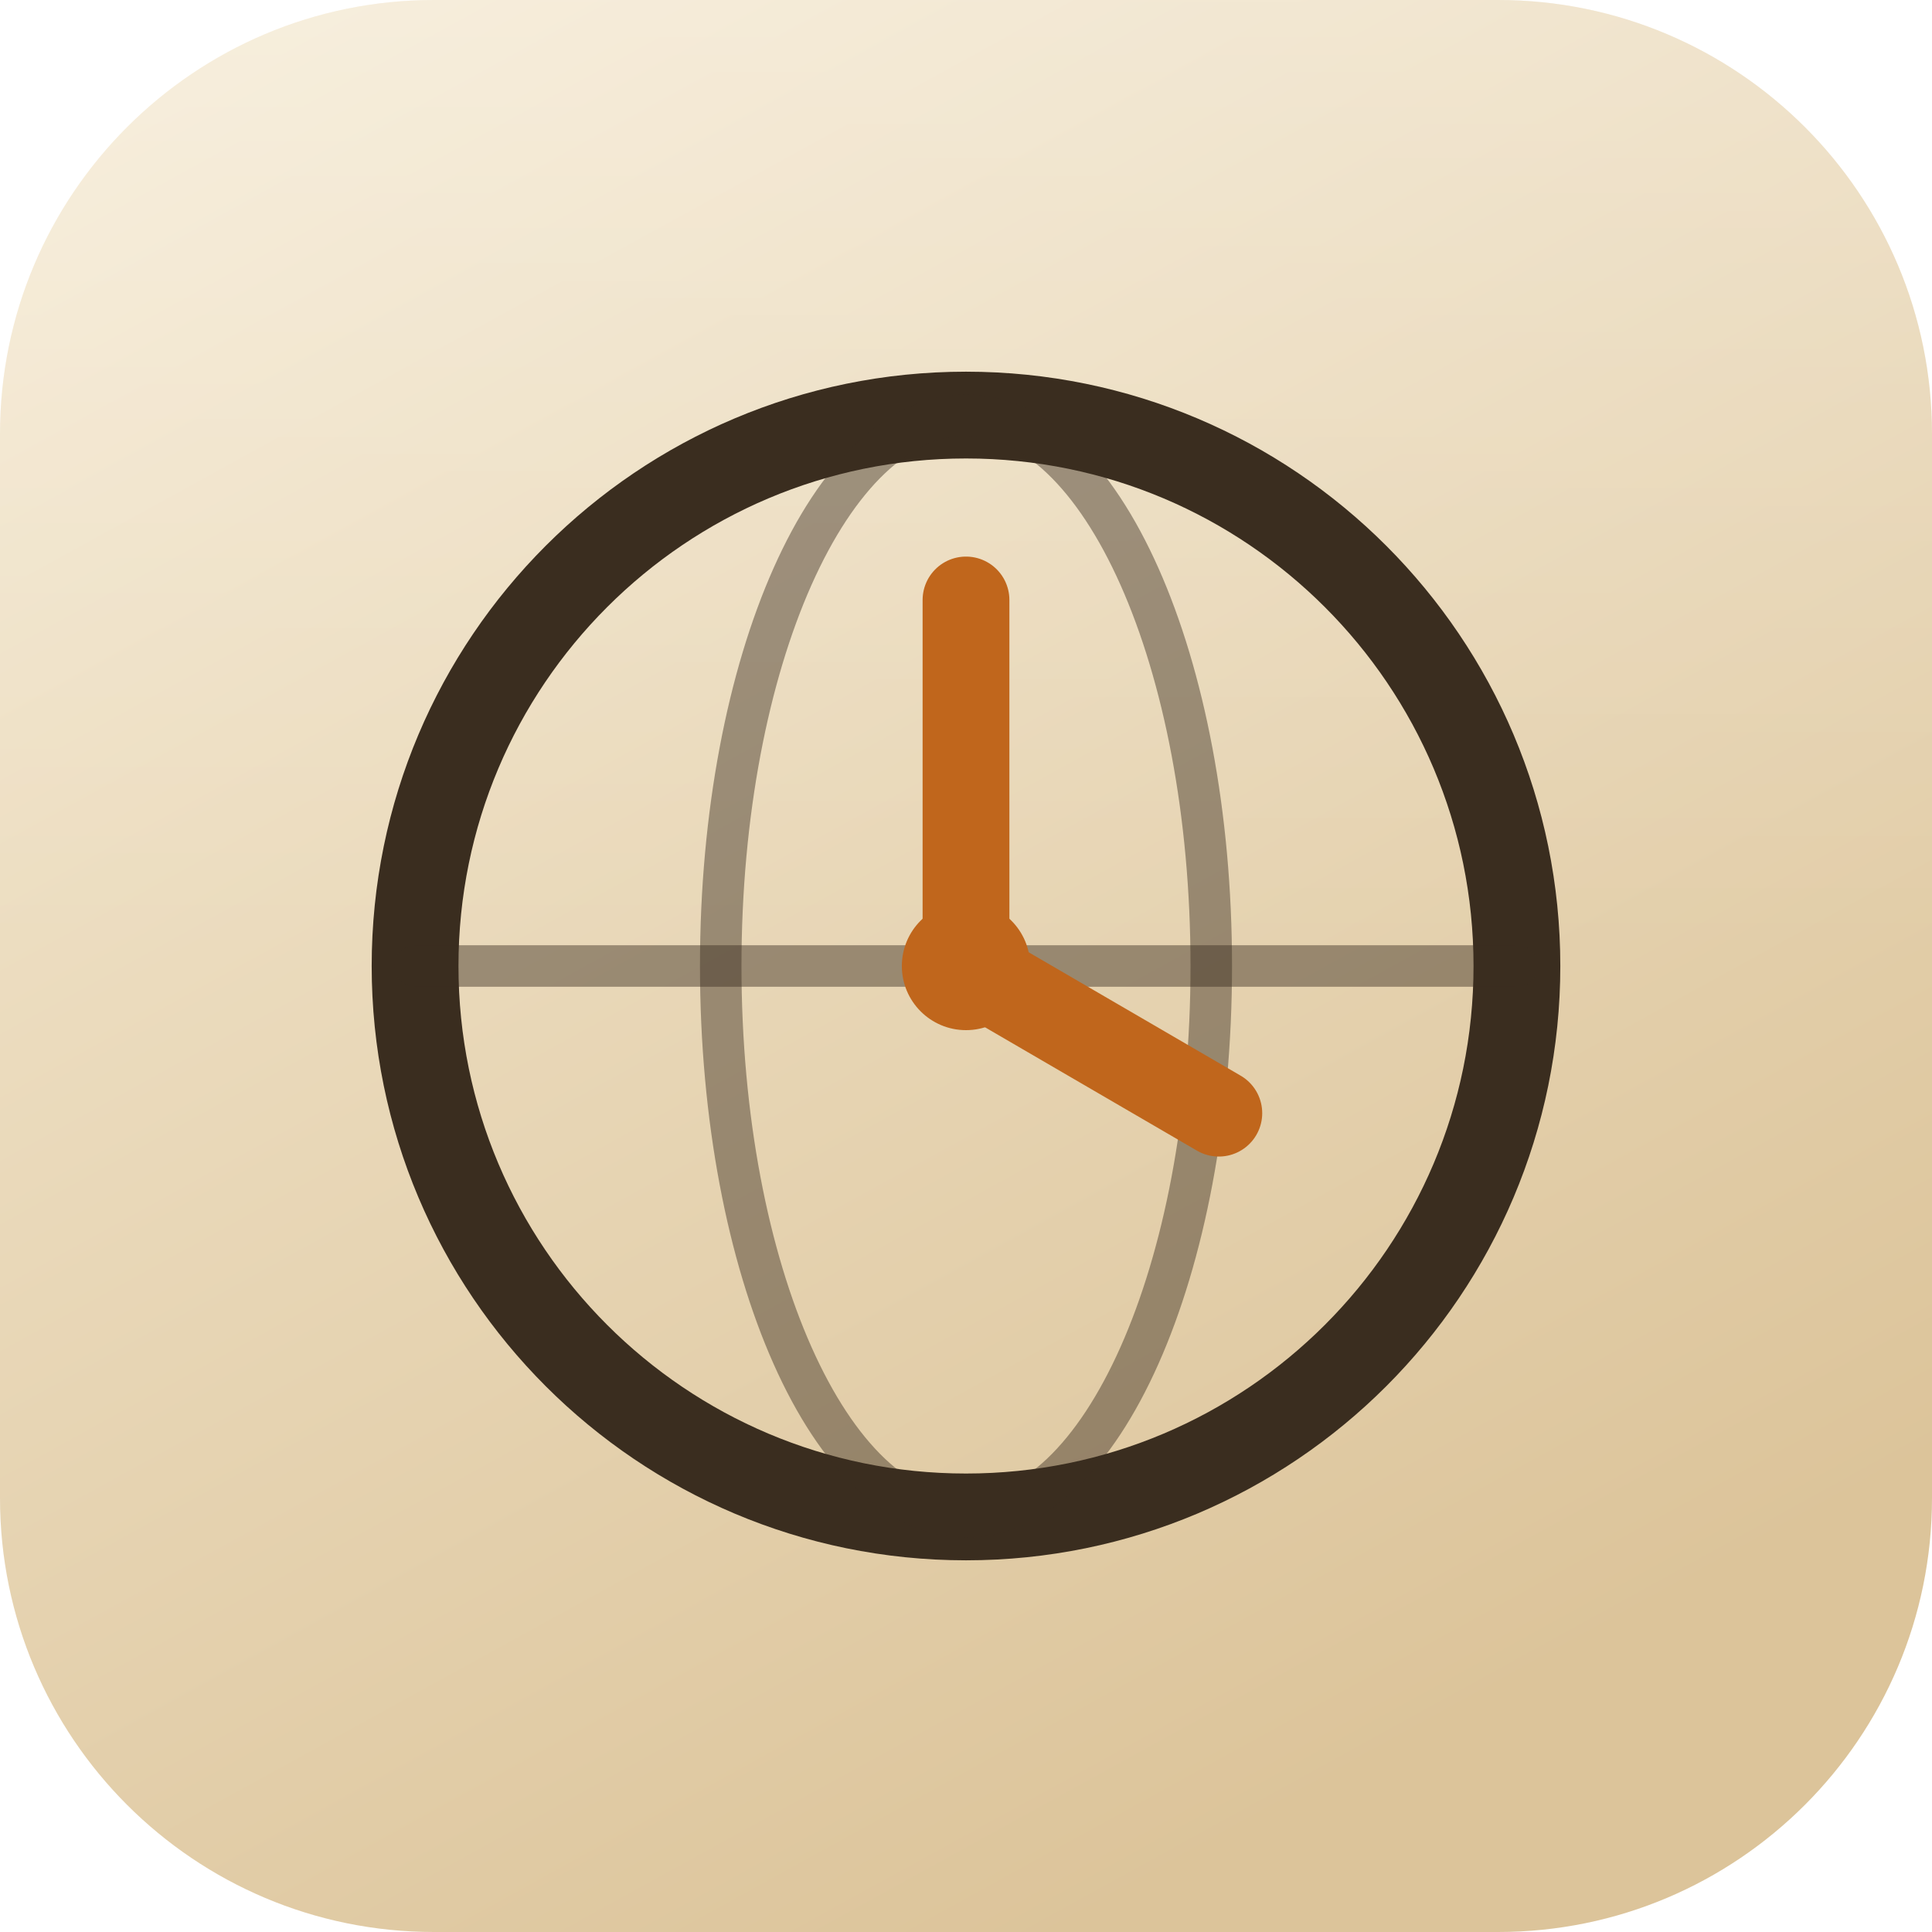
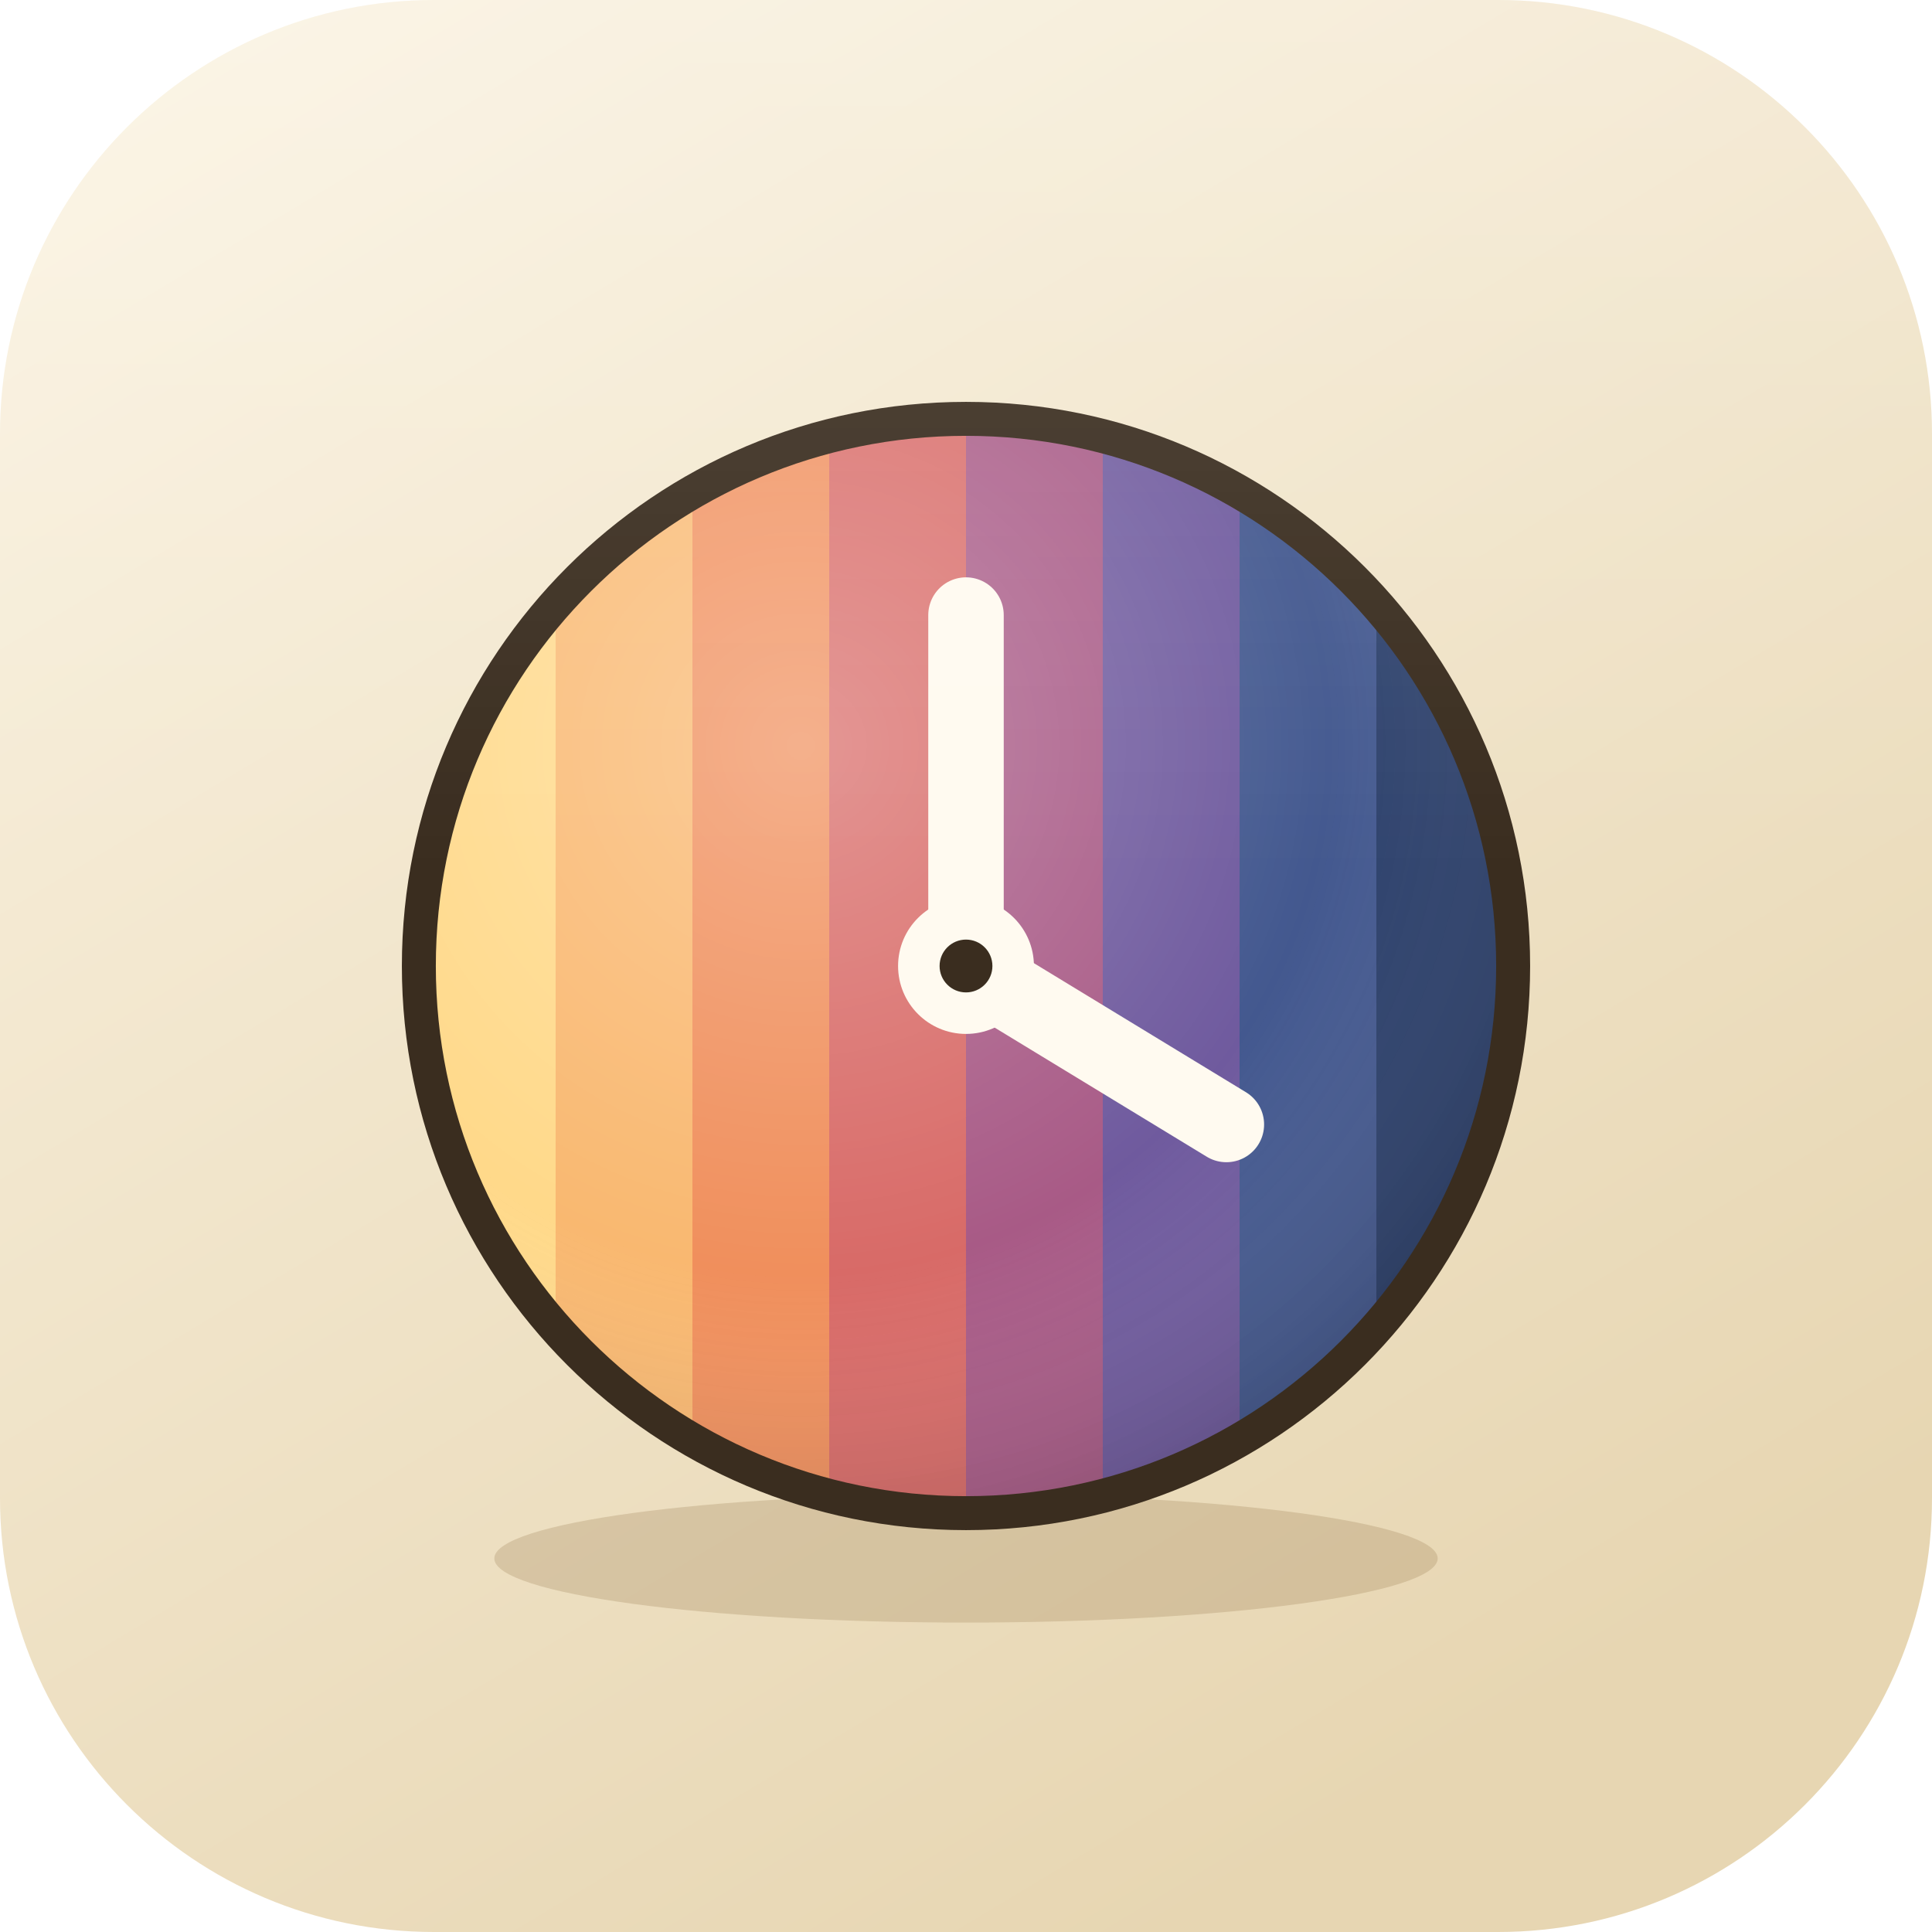
<svg xmlns="http://www.w3.org/2000/svg" viewBox="0 0 1024 1024" width="1024" height="1024">
  <defs>
-     <linearGradient id="fill" x1="0" y1="0" x2="0.55" y2="1">
-       <stop offset="0" stop-color="#f6ecd7" />
-       <stop offset="1" stop-color="#dcc49a" />
+     <linearGradient id="bg" x1="0" y1="0" x2="0.6" y2="1">
+       <stop offset="0" stop-color="#fbf4e4" />
+       <stop offset="1" stop-color="#e7d6b2" />
    </linearGradient>
    <linearGradient id="sheen" x1="0" y1="0" x2="0" y2="1">
-       <stop offset="0" stop-color="#ffffff" stop-opacity="0.22" />
-       <stop offset="0.5" stop-color="#ffffff" stop-opacity="0" />
+       <stop offset="0" stop-color="#ffffff" stop-opacity="0.16" />
+       <stop offset="0.45" stop-color="#ffffff" stop-opacity="0" />
    </linearGradient>
    <clipPath id="tile">
      <rect width="1024" height="1024" rx="230" />
    </clipPath>
+     <clipPath id="globe">
+       <circle cx="512" cy="512" r="290" />
+     </clipPath>
+     <radialGradient id="shade" cx="0.35" cy="0.3" r="0.8">
+       <stop offset="0" stop-color="#ffffff" stop-opacity="0.28" />
+       <stop offset="0.6" stop-color="#ffffff" stop-opacity="0" />
+       <stop offset="1" stop-color="#000000" stop-opacity="0.22" />
+     </radialGradient>
  </defs>
  <g clip-path="url(#tile)">
-     <rect width="1024" height="1024" fill="url(#fill)" />
+     <rect width="1024" height="1024" fill="url(#bg)" />
+     <ellipse cx="512" cy="826" rx="250" ry="34" fill="#8a6a3f" fill-opacity="0.22" />
+     <g clip-path="url(#globe)">
+       <rect x="222.0" y="222" width="73.5" height="580" fill="#ffd98a" />
+       <rect x="294.5" y="222" width="73.5" height="580" fill="#f9b870" />
+       <rect x="367.0" y="222" width="73.5" height="580" fill="#f08f5c" />
+       <rect x="439.5" y="222" width="73.5" height="580" fill="#d86a67" />
+       <rect x="512.0" y="222" width="73.5" height="580" fill="#a85a86" />
+       <rect x="584.5" y="222" width="73.5" height="580" fill="#6f5a9e" />
+       <rect x="657.0" y="222" width="73.5" height="580" fill="#43588f" />
+       <rect x="729.5" y="222" width="73.5" height="580" fill="#2b3f6b" />
+       <rect x="222" y="222" width="580" height="580" fill="url(#shade)" />
+     </g>
+     <circle cx="512" cy="512" r="290" fill="none" stroke="#3a2d1f" stroke-width="18" />
+     <path d="M512 512 L 512 326" stroke="#fffaf0" stroke-width="40" stroke-linecap="round" />
+     <path d="M512 512 L 650 596" stroke="#fffaf0" stroke-width="40" stroke-linecap="round" />
+     <circle cx="512" cy="512" r="36" fill="#fffaf0" />
+     <circle cx="512" cy="512" r="14" fill="#3a2d1f" />
    <rect width="1024" height="1024" fill="url(#sheen)" />
-     <g fill="none" stroke="#3a2d1f" stroke-linecap="round">
-       <circle cx="512" cy="512" r="292" stroke-width="46" />
-       <ellipse cx="512" cy="512" rx="130" ry="292" stroke-width="22" stroke-opacity="0.45" />
-       <path d="M220 512 H 804" stroke-width="22" stroke-opacity="0.45" />
-     </g>
-     <g fill="none" stroke="#c0661c" stroke-linecap="round" stroke-width="46">
-       <path d="M512 512 L 512 318" />
-       <path d="M512 512 L 646 590" />
-     </g>
-     <circle cx="512" cy="512" r="34" fill="#c0661c" />
  </g>
</svg>
